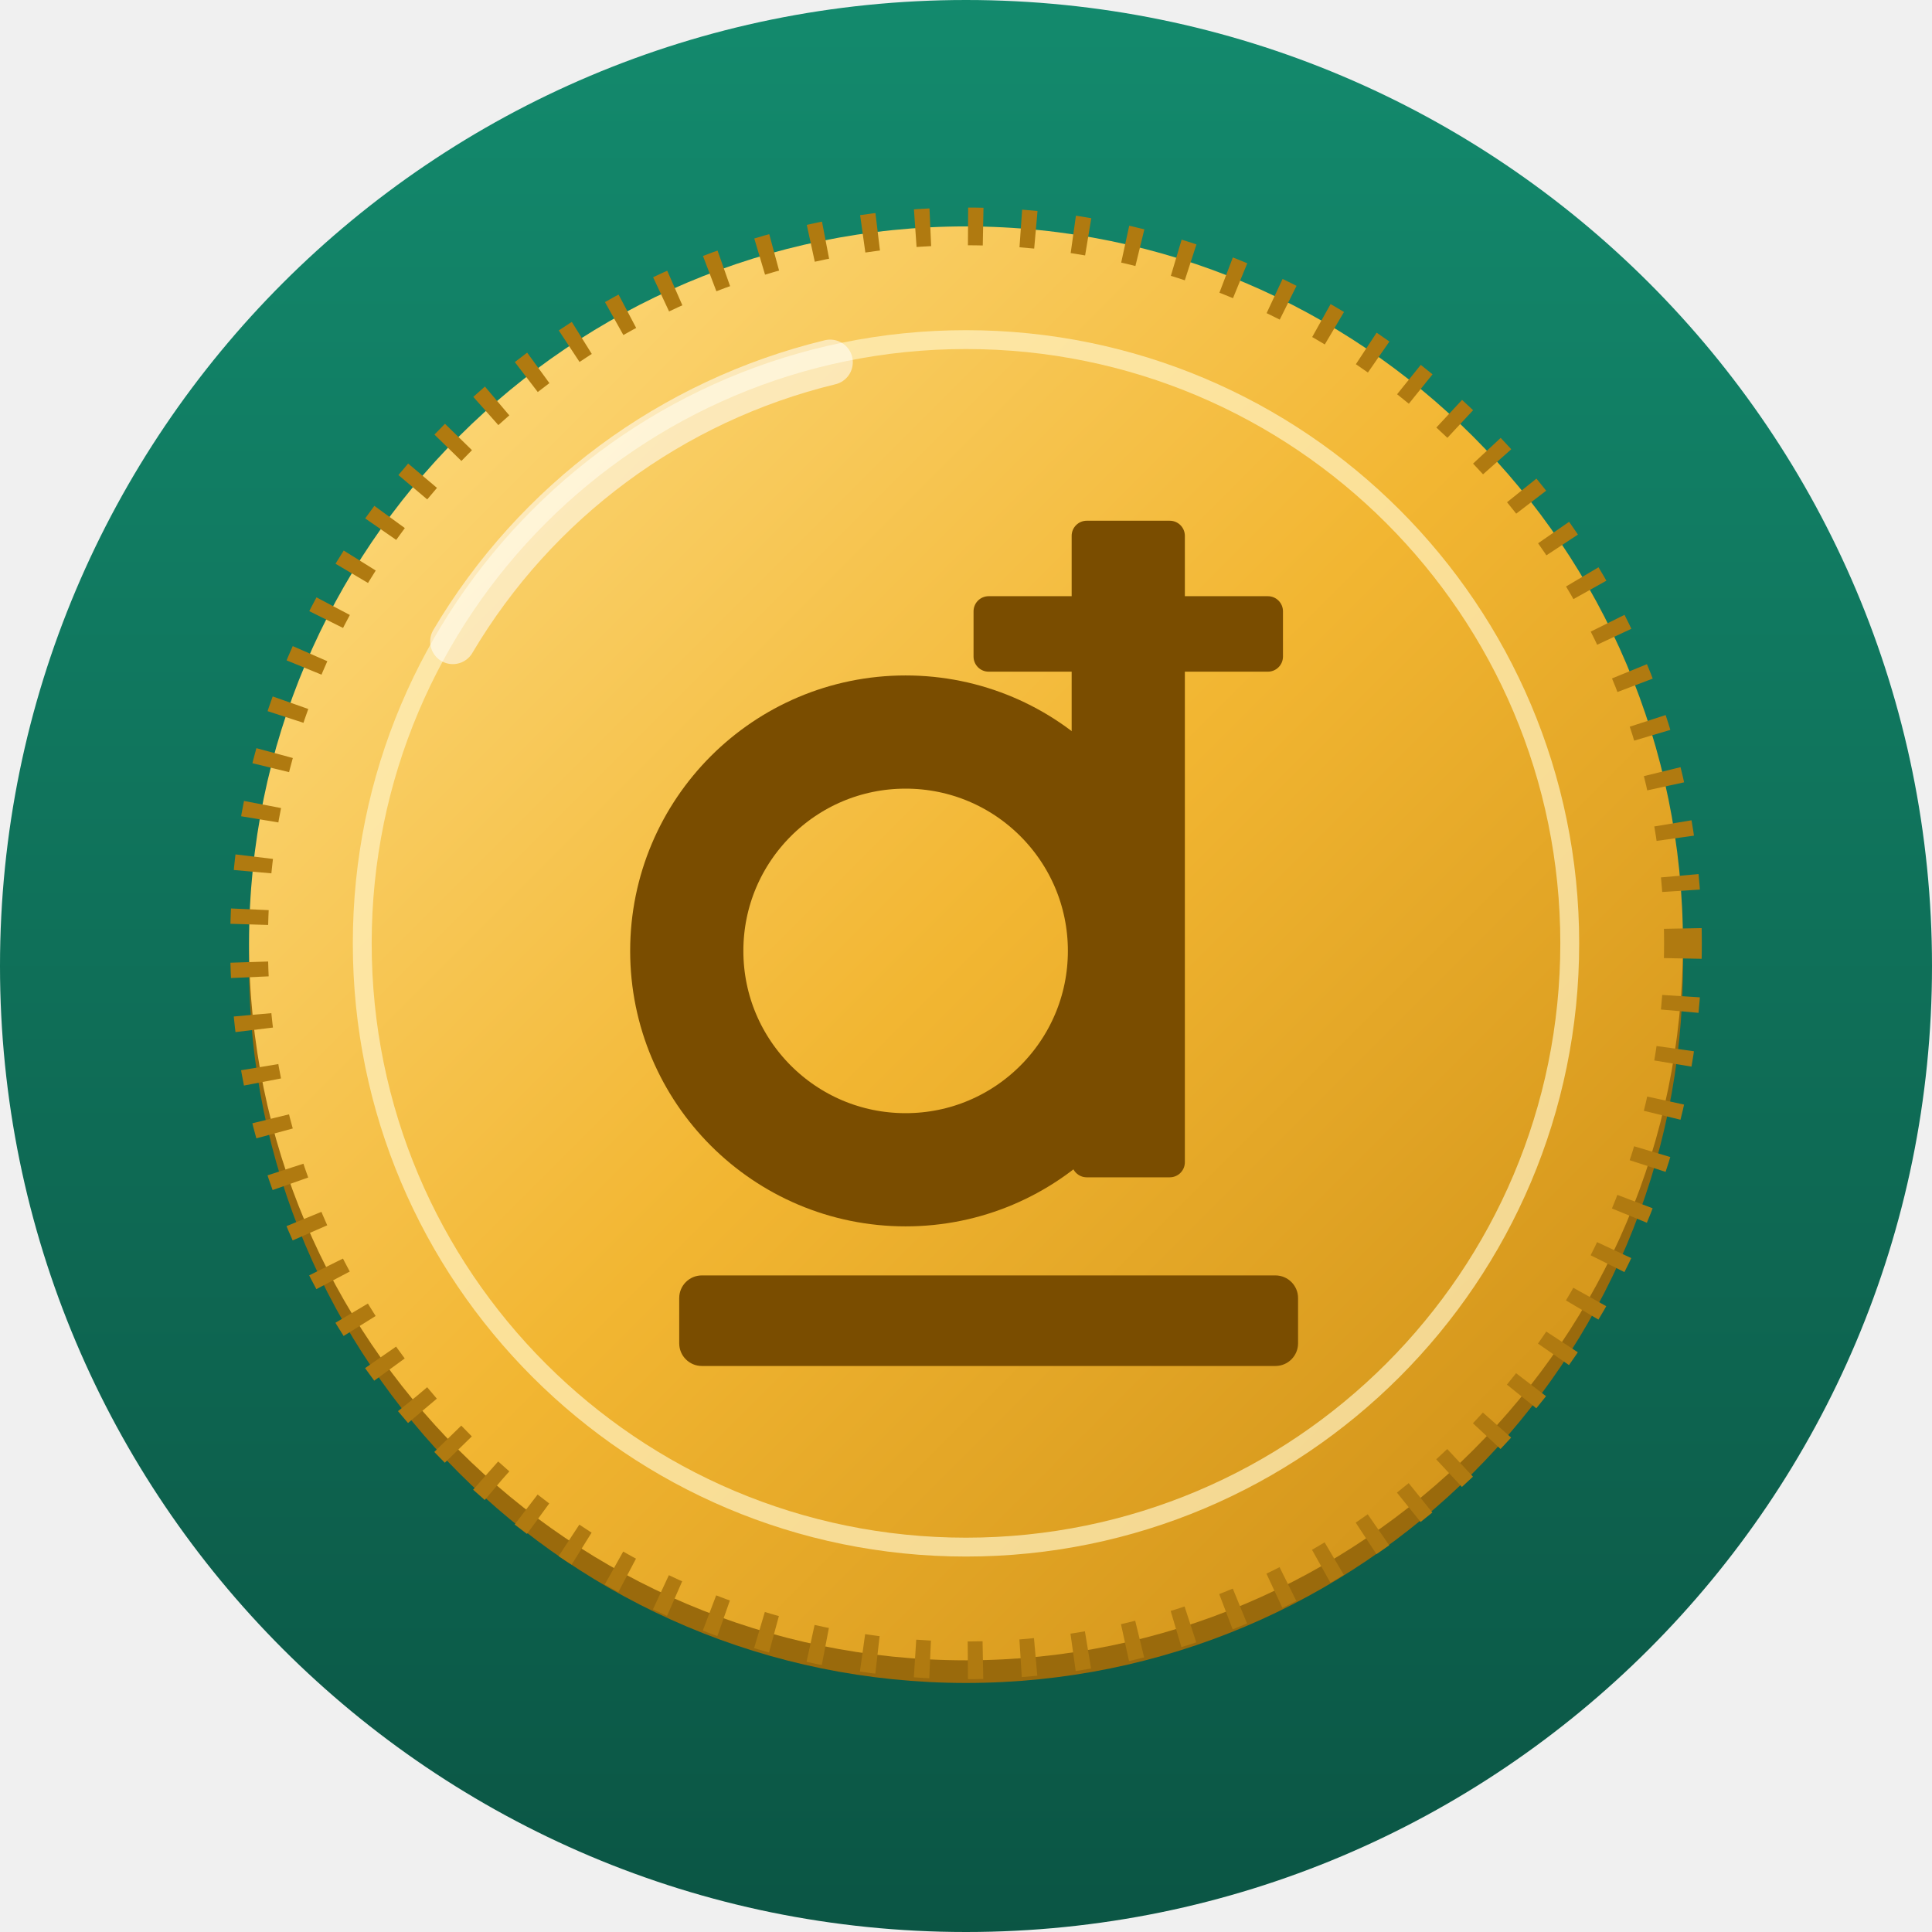
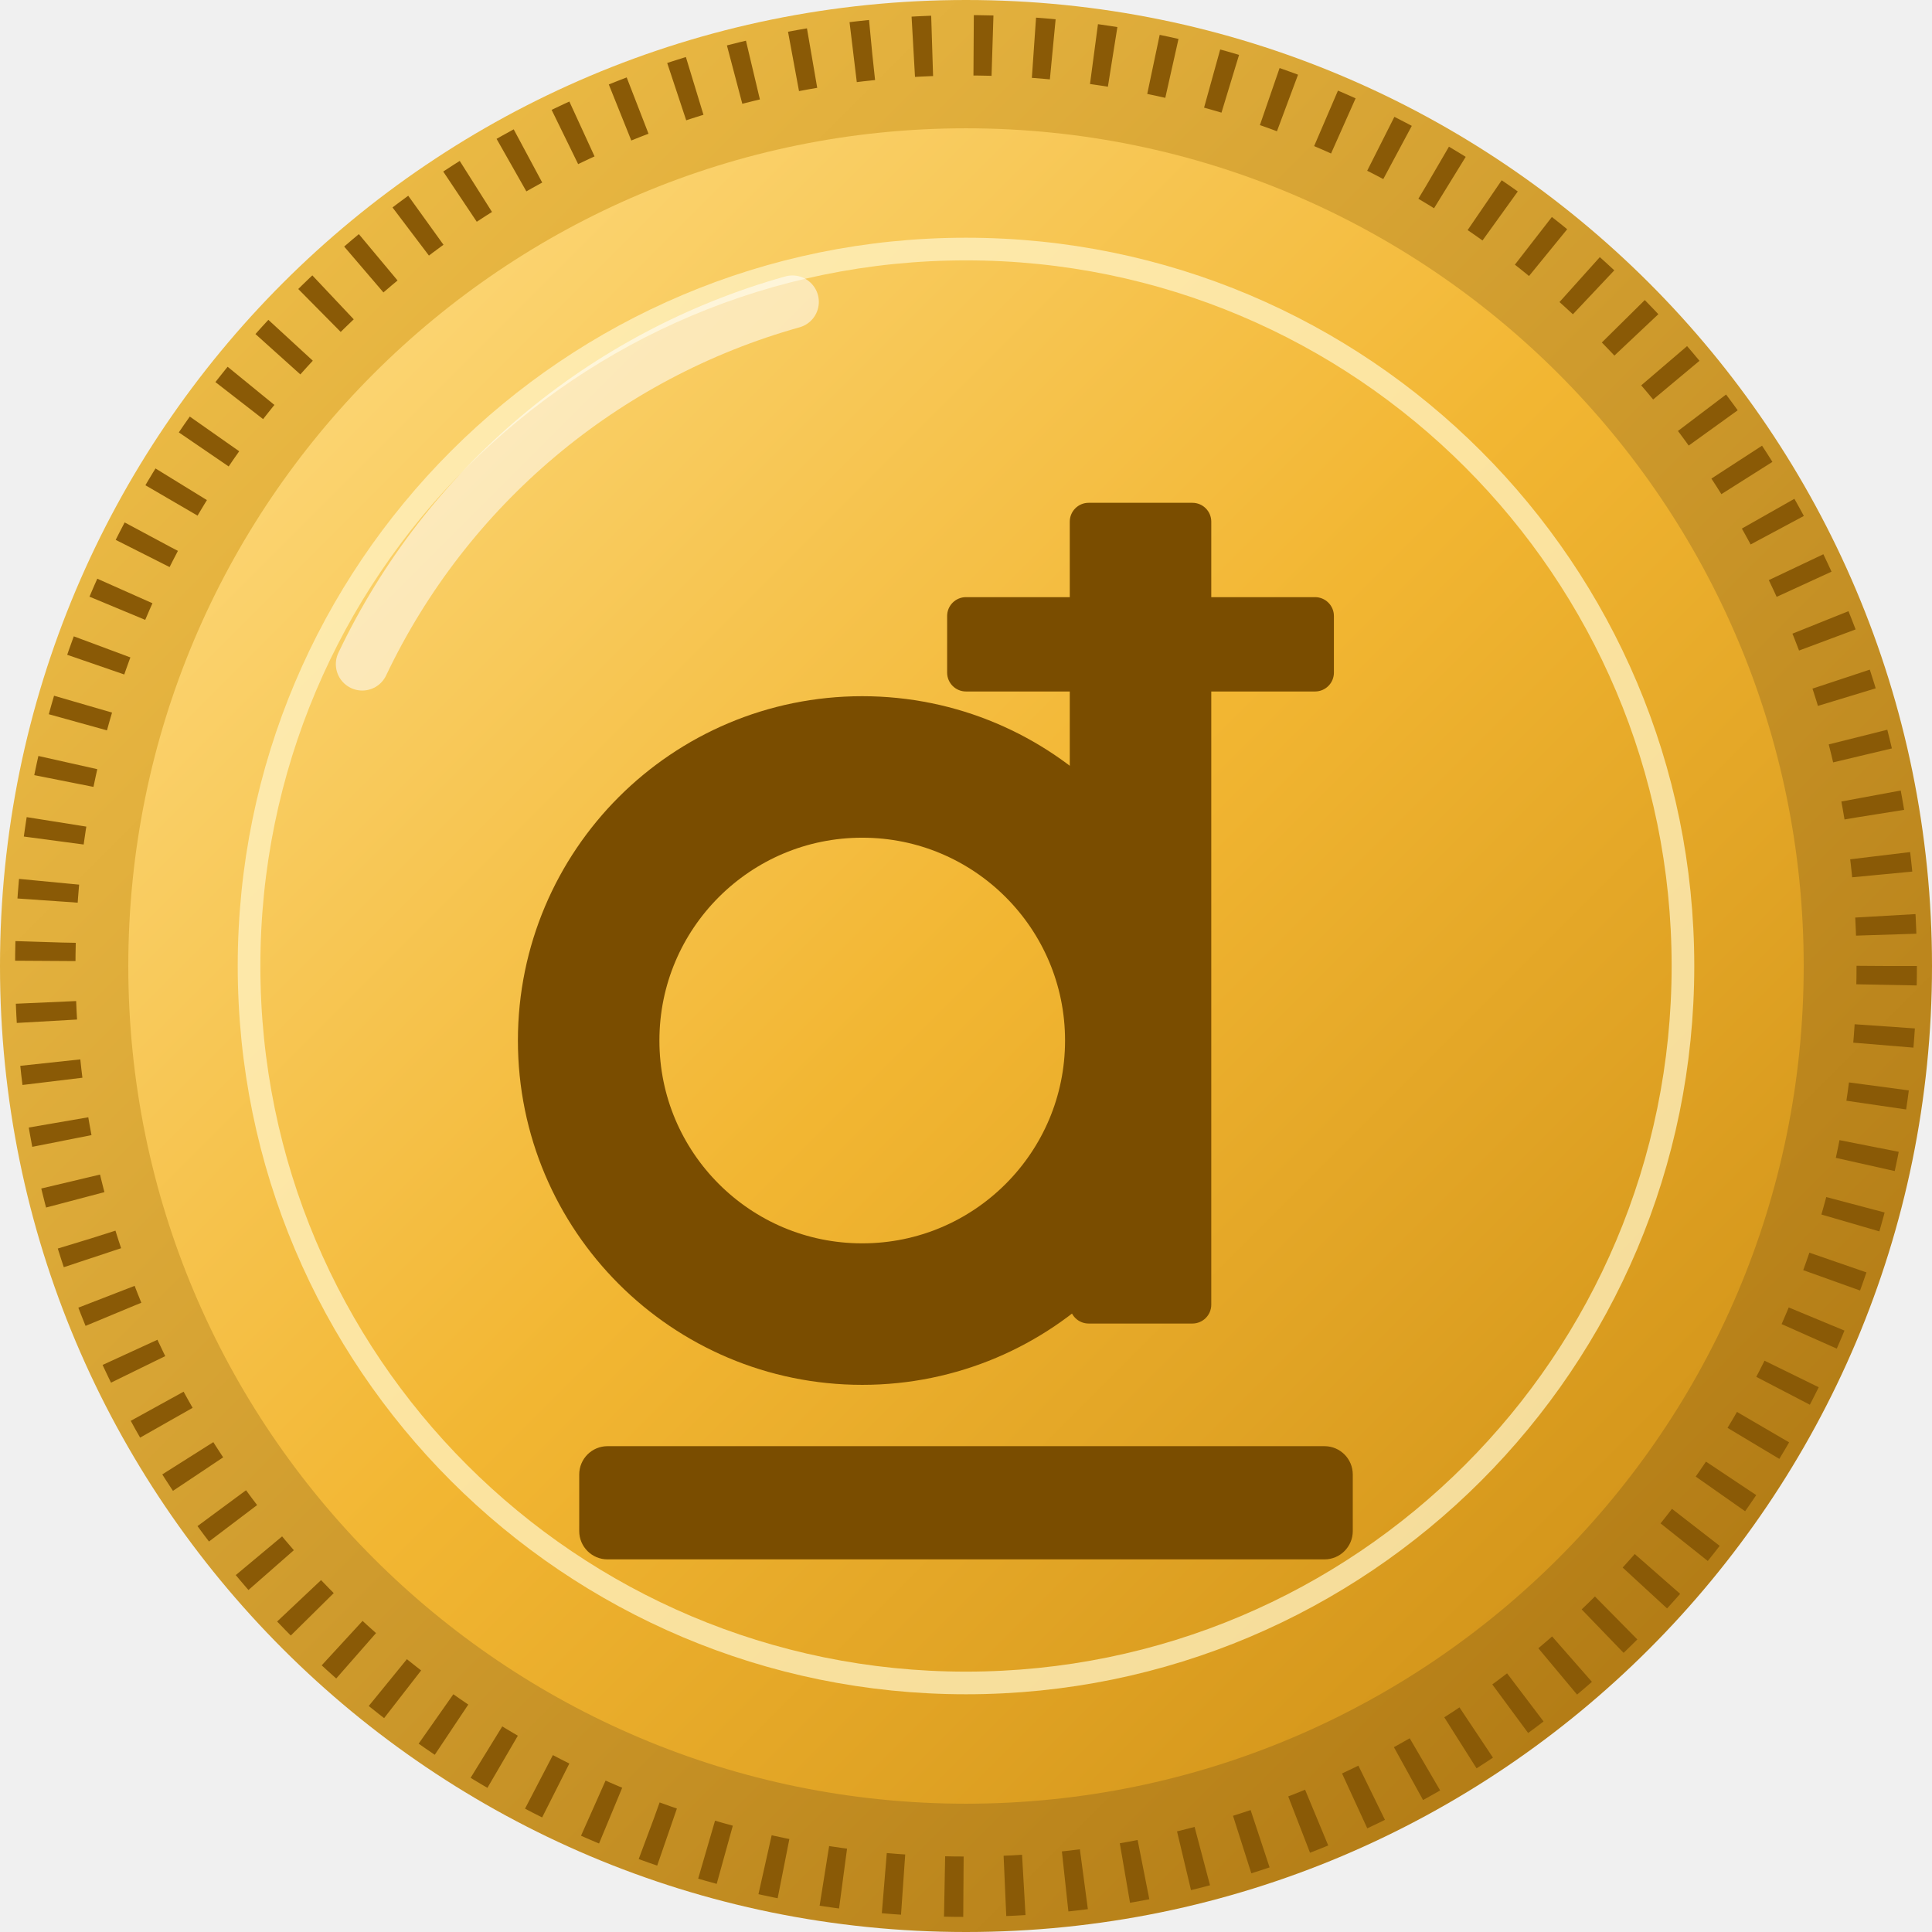
<svg xmlns="http://www.w3.org/2000/svg" viewBox="0 0 512 512" role="img" aria-label="My Finance">
  <defs>
    <linearGradient id="vang" x1="0" y1="0" x2="1" y2="1">
      <stop offset="0" stop-color="#ffe08a" />
      <stop offset=".5" stop-color="#f2b632" />
      <stop offset="1" stop-color="#c98a12" />
    </linearGradient>
-     <linearGradient id="nen" x1="0" y1="0" x2="0" y2="1">
-       <stop offset="0" stop-color="#138a6d" />
-       <stop offset="1" stop-color="#0b5544" />
+     <linearGradient id="vien" x1="0" y1="0" x2="1" y2="1">
+       <stop offset="0" stop-color="#f6c64e" />
+       <stop offset="1" stop-color="#a8700c" />
    </linearGradient>
  </defs>
-   <circle cx="256" cy="256" r="256" fill="url(#nen)" />
-   <circle cx="256" cy="256" r="190" fill="#9a6a0c" />
-   <circle cx="256" cy="250" r="190" fill="url(#vang)" />
-   <circle cx="256" cy="250" r="190" fill="none" stroke="#b07a10" stroke-width="10" stroke-dasharray="4 10" />
-   <circle cx="256" cy="250" r="160" fill="none" stroke="#fff3c4" stroke-opacity=".7" stroke-width="5" />
-   <g fill="#7a4d00" transform="translate(8 -10)">
+   <circle cx="256" cy="256" r="256" fill="url(#vien)" />
+   <circle cx="256" cy="256" r="244" fill="none" stroke="#8a5a06" stroke-width="16" stroke-dasharray="5 11" />
+   <circle cx="256" cy="256" r="222" fill="url(#vang)" />
+   <circle cx="256" cy="256" r="190" fill="none" stroke="#fff3c4" stroke-opacity=".75" stroke-width="6" />
+   <g fill="#7a4d00" transform="translate(256 262) scale(1.25) translate(-254 -251)">
    <circle cx="232" cy="262" r="58" fill="none" stroke="#7a4d00" stroke-width="30" />
    <rect x="276" y="148" width="30" height="174" rx="4" />
    <rect x="250" y="168" width="82" height="20" rx="4" />
    <rect x="172" y="348" width="164" height="24" rx="6" />
  </g>
-   <path d="M120 170 A160 160 0 0 1 220 96" fill="none" stroke="#fff" stroke-opacity=".55" stroke-width="12" stroke-linecap="round" />
+   <path d="M96 176 A180 180 0 0 1 210 80" fill="none" stroke="#fff" stroke-opacity=".55" stroke-width="14" stroke-linecap="round" />
</svg>
